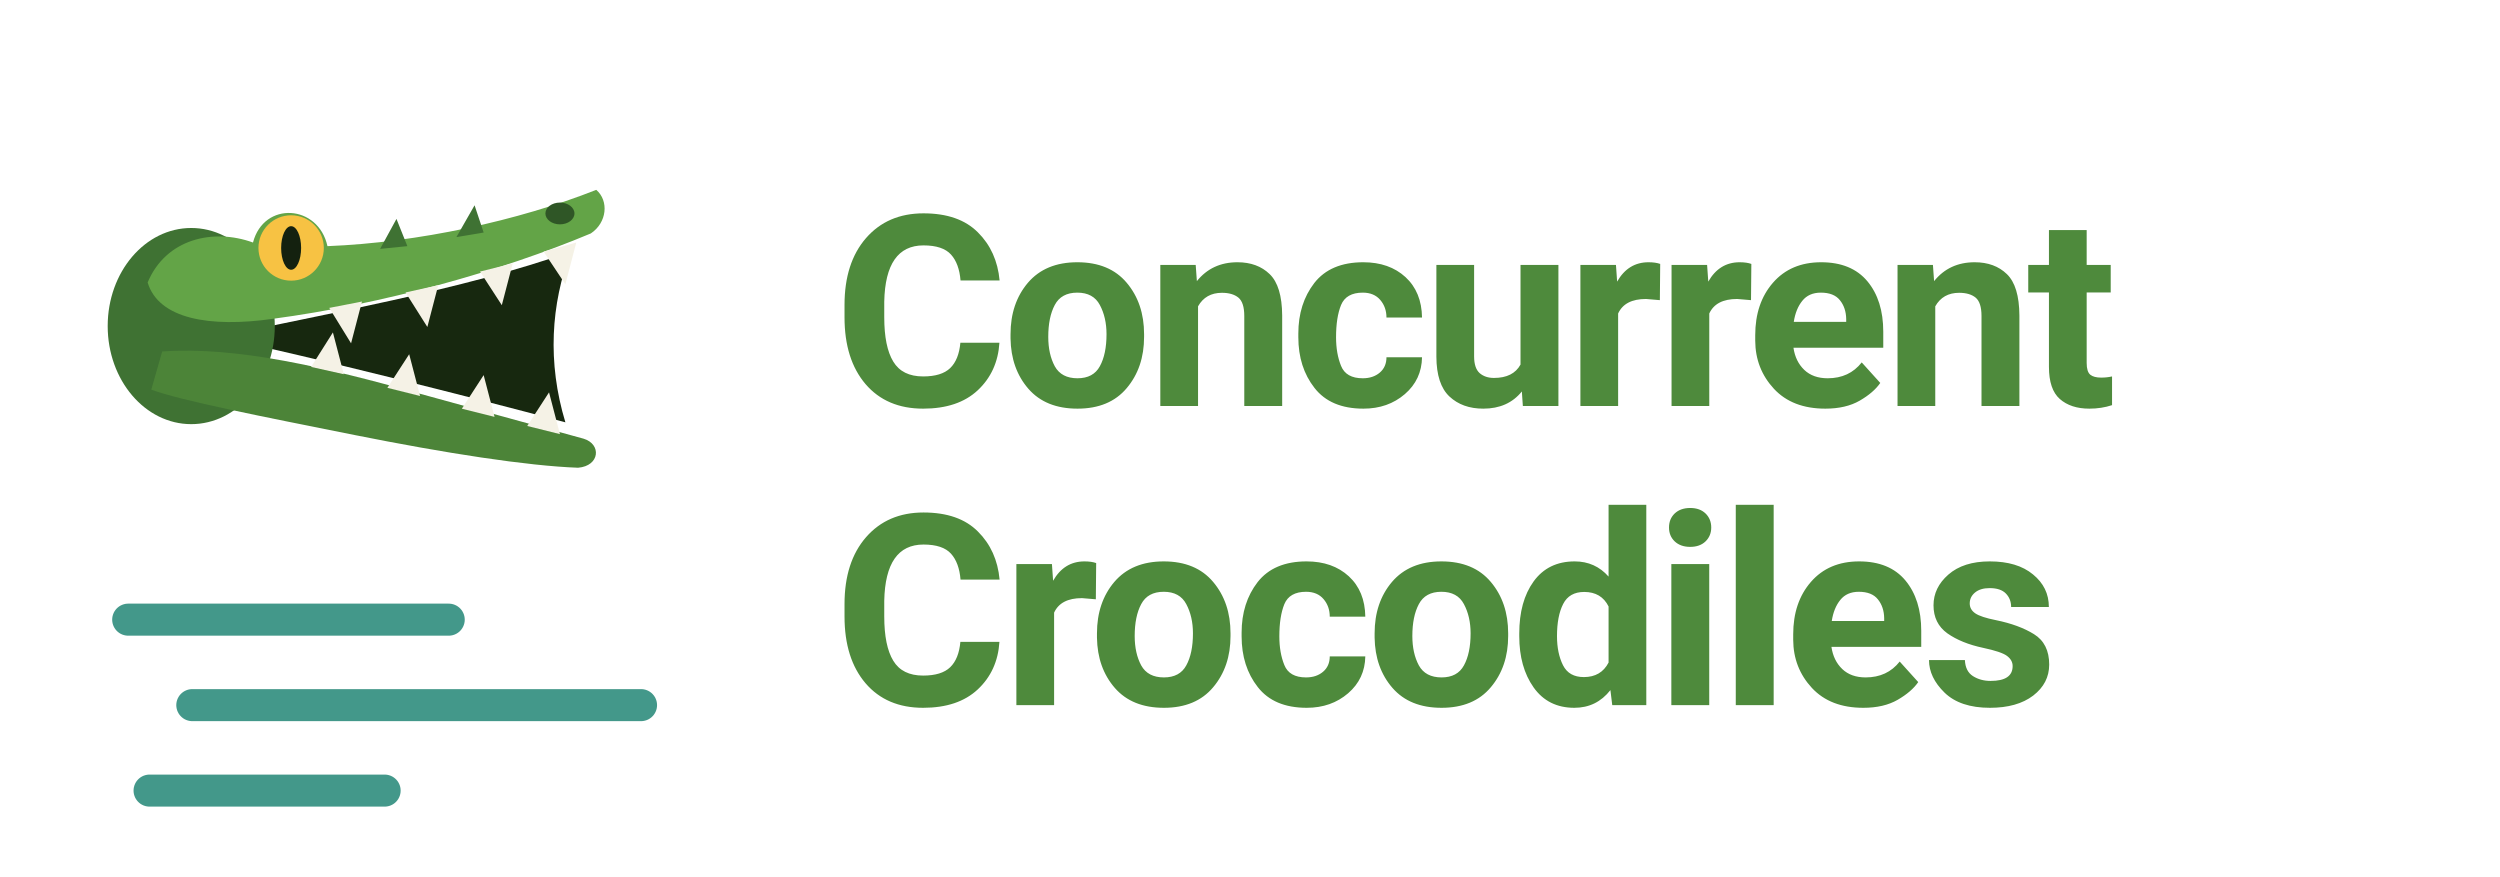
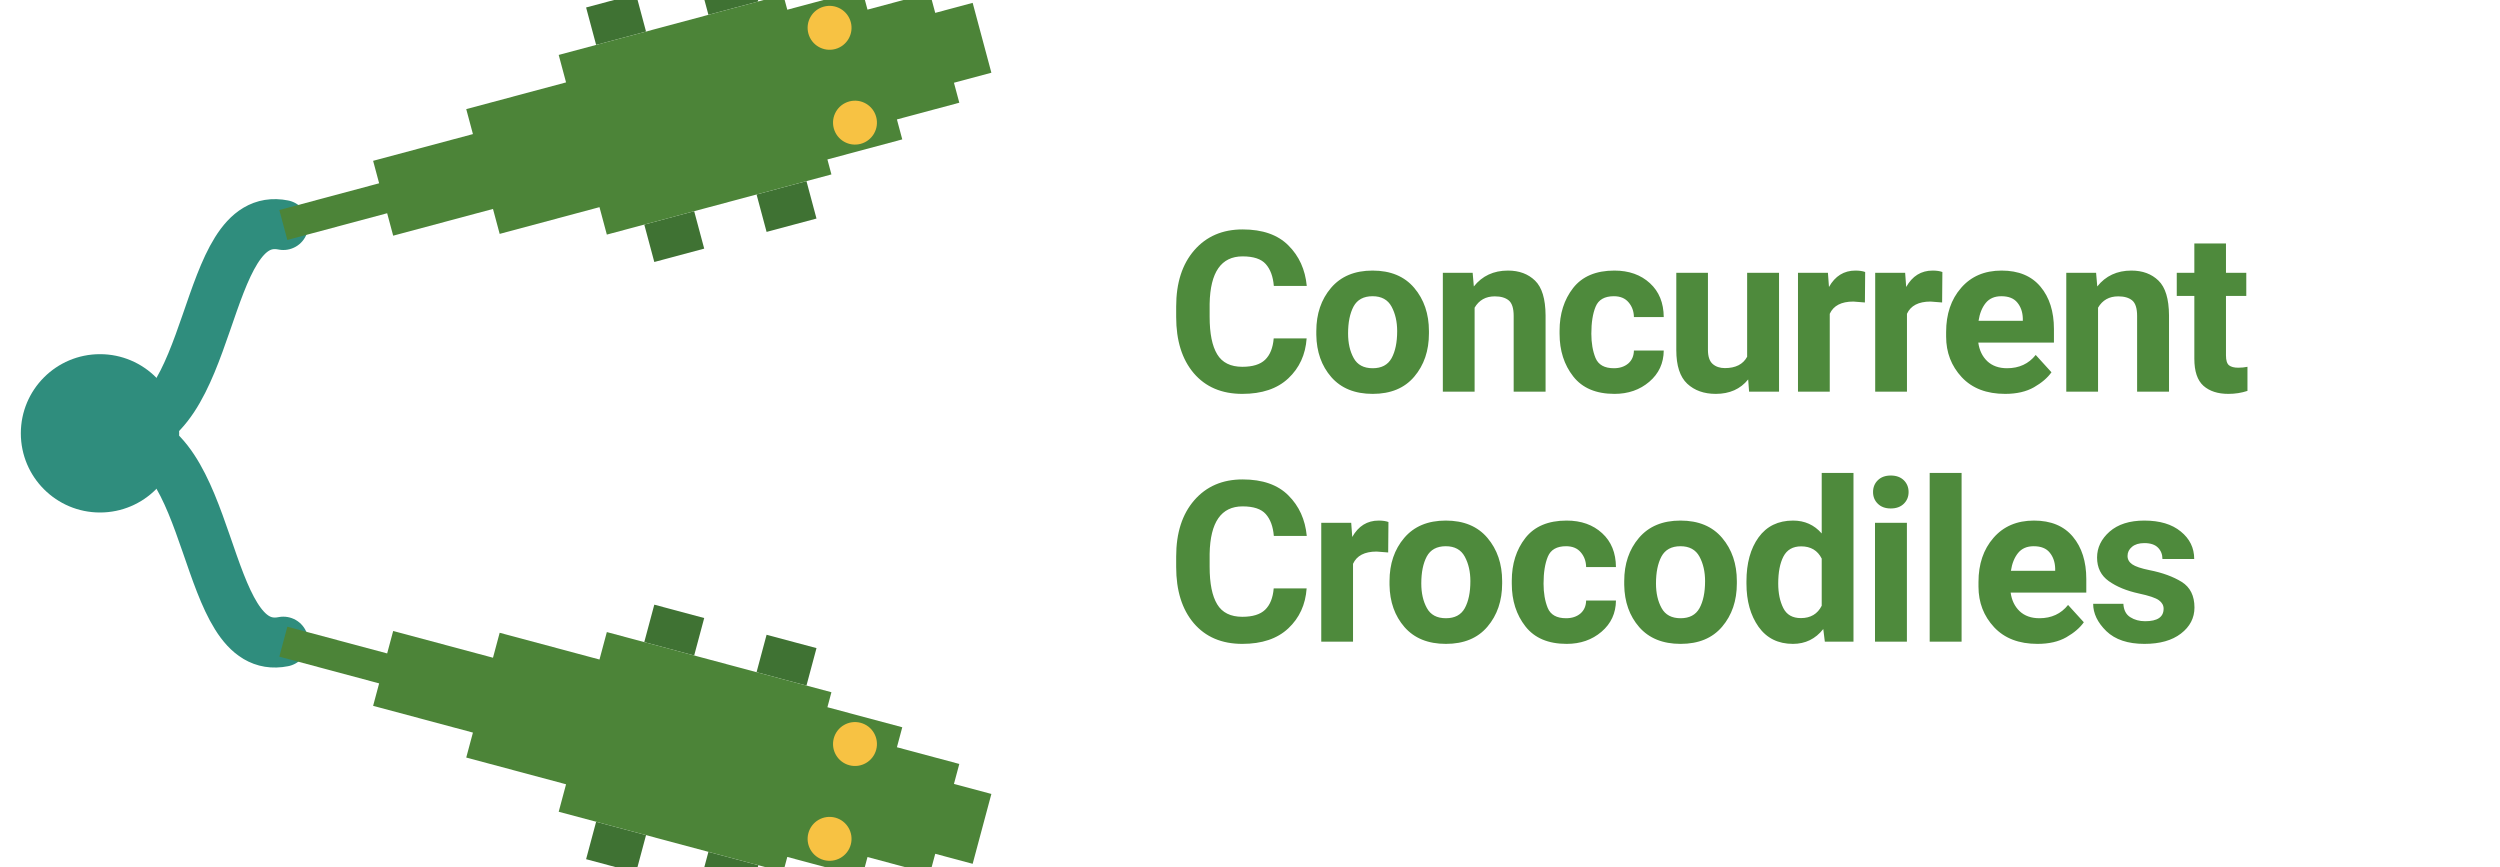
- <svg xmlns="http://www.w3.org/2000/svg" viewBox="0 0 234 82" width="234" height="82" role="img" aria-label="Concurrent Crocodiles">
+ <svg xmlns="http://www.w3.org/2000/svg" viewBox="0 0 300 104" width="300" height="104" role="img" aria-label="Concurrent Crocodiles">
  <style>
    .word { fill: #4e8a3c; }
    @media (prefers-color-scheme: dark) {
      .word { fill: #86c46a; }
    }
  </style>
-   <g stroke="#2f8d7d" stroke-width="3" stroke-linecap="round" fill="none" opacity="0.9">
-     <path d="M12 58 h30" />
-     <path d="M18 66 h42" />
-     <path d="M14 74 h22" />
+   <g stroke="#2f8d7d" stroke-width="6" fill="none" stroke-linecap="round">
+     <path d="M14 52 C26 52 24 25 34 27" />
+     <path d="M14 52 C26 52 24 79 34 77" />
  </g>
-   <g transform="translate(6 4) scale(1.7)">
-     <path d="M8.5 16.2 C14 17.4 22 19.4 27.6 20.9              C26.6 17.6 26.8 14.4 27.9 11.5              C22 13.6 14 15 8.5 16.2 Z" fill="#17280f" />
-     <ellipse cx="7" cy="15.6" rx="4.6" ry="5.4" fill="#3f7233" />
-     <path d="M5.4 17 C9.5 16.7 14.5 17.9 19.5 19.3              C23.5 20.4 26.8 21.3 28.6 21.8              C29.6 22.1 29.5 23.3 28.3 23.4              C25.5 23.3 21 22.6 16 21.6              C11 20.6 6.4 19.7 4.8 19.1 Z" fill="#4c8438" />
-     <g fill="#f5f2e6">
-       <path d="M13.6 17.85 l1.8 0.4 l-0.6 -2.3 Z" />
-       <path d="M17.8 19 l1.8 0.45 l-0.6 -2.3 Z" />
-       <path d="M21.9 20.15 l1.8 0.45 l-0.6 -2.3 Z" />
-       <path d="M25.5 21.1 l1.8 0.45 l-0.6 -2.3 Z" />
-     </g>
-     <path d="M4.6 13.2 C5.6 10.8 8.2 10.2 10.4 11              C11 8.7 14 8.9 14.5 11.2              C19.5 11 25 9.8 29.3 8.1              C30 8.7 29.9 9.9 29 10.5              C24 12.6 17.5 14.4 11.5 15.2              C8 15.7 5.2 15.2 4.6 13.2 Z" fill="#63a447" />
-     <g fill="#3f7233">
-       <path d="M17.4 11.35 l1.5 -0.15 l-0.6 -1.5 Z" />
-       <path d="M21.6 10.7 l1.5 -0.25 l-0.5 -1.5 Z" />
-     </g>
-     <g fill="#f5f2e6">
-       <path d="M14.6 14.6 l1.8 -0.35 l-0.6 2.3 Z" />
-       <path d="M18.8 13.75 l1.8 -0.4 l-0.6 2.3 Z" />
-       <path d="M22.9 12.6 l1.8 -0.45 l-0.6 2.3 Z" />
-       <path d="M26.4 11.5 l1.8 -0.5 l-0.6 2.3 Z" />
-     </g>
-     <ellipse cx="27.3" cy="9.4" rx="0.8" ry="0.6" fill="#2f5626" />
-     <circle cx="12.5" cy="11.3" r="1.8" fill="#f7c243" />
-     <ellipse cx="12.5" cy="11.3" rx="0.55" ry="1.2" fill="#14210f" />
+   <circle cx="12" cy="52" r="9.5" fill="#2f8d7d" />
+   <g transform="translate(34 27) rotate(-15) scale(3.1)">
+     <path d="M13.5 -3.6 h2 v-1.5 h-2 Z M18 -3.6 h2 v-1.5 h-2 Z M13.5 3.6 h2 v1.5 h-2 Z M18 3.6 h2 v1.5 h-2 Z" fill="#3f7233" />
+     <path d="M0 -0.6 L4 -0.6 L4 -1.5 L8 -1.5 L8 -2.5 L12 -2.5 L12 -3.6 L21 -3.6 L21 -3 L24 -3 L24 -2.2 L26.5 -2.2 L26.5 -1.4 L28 -1.4 L28 1.4 L26.5 1.4 L26.5 2.2 L24 2.2 L24 3 L21 3 L21 3.6 L12 3.6 L12 2.5 L8 2.5 L8 1.5 L4 1.5 L4 0.6 L0 0.6 Z" fill="#4c8438" />
+     <circle cx="22.4" cy="-1.9" r="0.85" fill="#f7c243" />
+     <circle cx="22.4" cy="1.9" r="0.85" fill="#f7c243" />
  </g>
-   <g class="word" font-family="ui-sans-serif, system-ui, -apple-system, 'Segoe UI', Roboto, sans-serif" font-size="25" font-weight="700" letter-spacing="-0.6">
-     <text x="78" y="38">Concurrent</text>
-     <text x="78" y="66">Crocodiles</text>
+   <g transform="translate(34 77) rotate(15) scale(3.1)">
+     <path d="M13.5 -3.6 h2 v-1.5 h-2 Z M18 -3.6 h2 v-1.5 h-2 Z M13.5 3.6 h2 v1.5 h-2 Z M18 3.6 h2 v1.5 h-2 Z" fill="#3f7233" />
+     <path d="M0 -0.6 L4 -0.6 L4 -1.5 L8 -1.5 L8 -2.5 L12 -2.5 L12 -3.6 L21 -3.6 L21 -3 L24 -3 L24 -2.2 L26.5 -2.2 L26.5 -1.4 L28 -1.4 L28 1.4 L26.5 1.4 L26.5 2.2 L24 2.2 L24 3 L21 3 L21 3.6 L12 3.6 L12 2.5 L8 2.5 L8 1.5 L4 1.5 L4 0.6 L0 0.6 Z" fill="#4c8438" />
+     <circle cx="22.4" cy="-1.9" r="0.85" fill="#f7c243" />
+     <circle cx="22.4" cy="1.9" r="0.85" fill="#f7c243" />
+   </g>
+   <g class="word" font-family="ui-sans-serif, system-ui, -apple-system, 'Segoe UI', Roboto, sans-serif" font-size="27" font-weight="700" letter-spacing="-0.6">
+     <text x="140" y="47">Concurrent</text>
+     <text x="140" y="77">Crocodiles</text>
  </g>
</svg>
